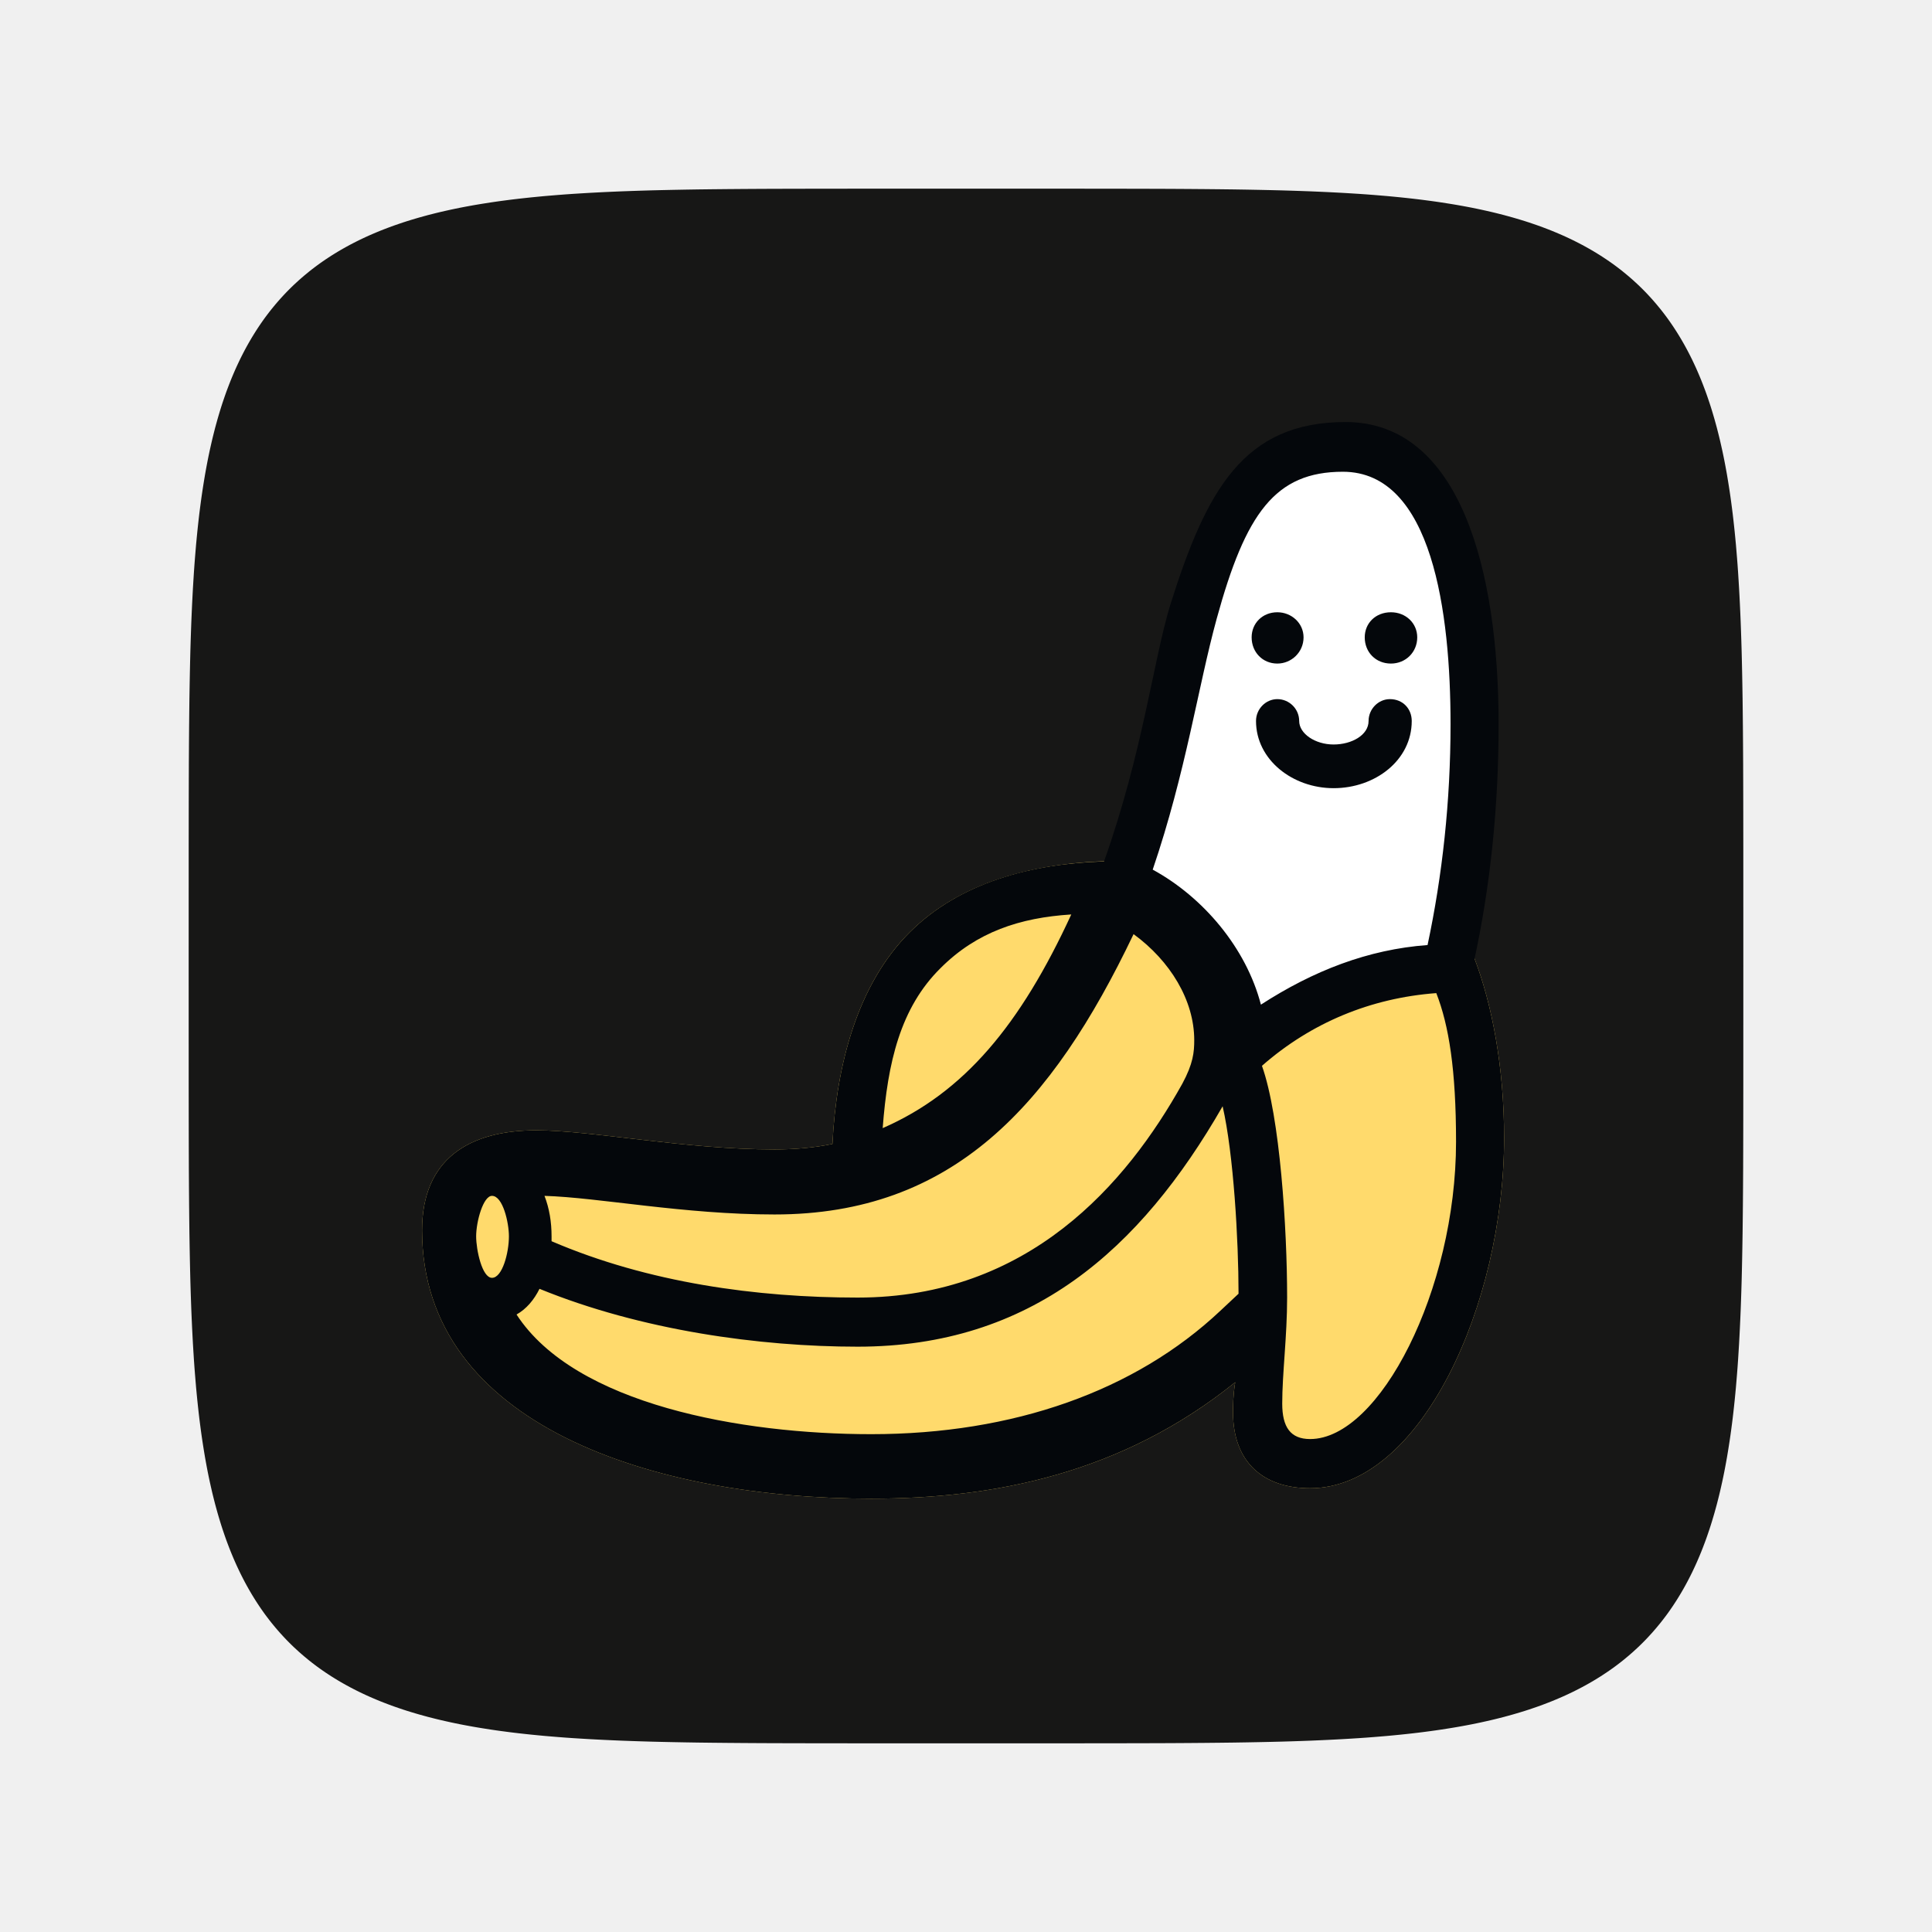
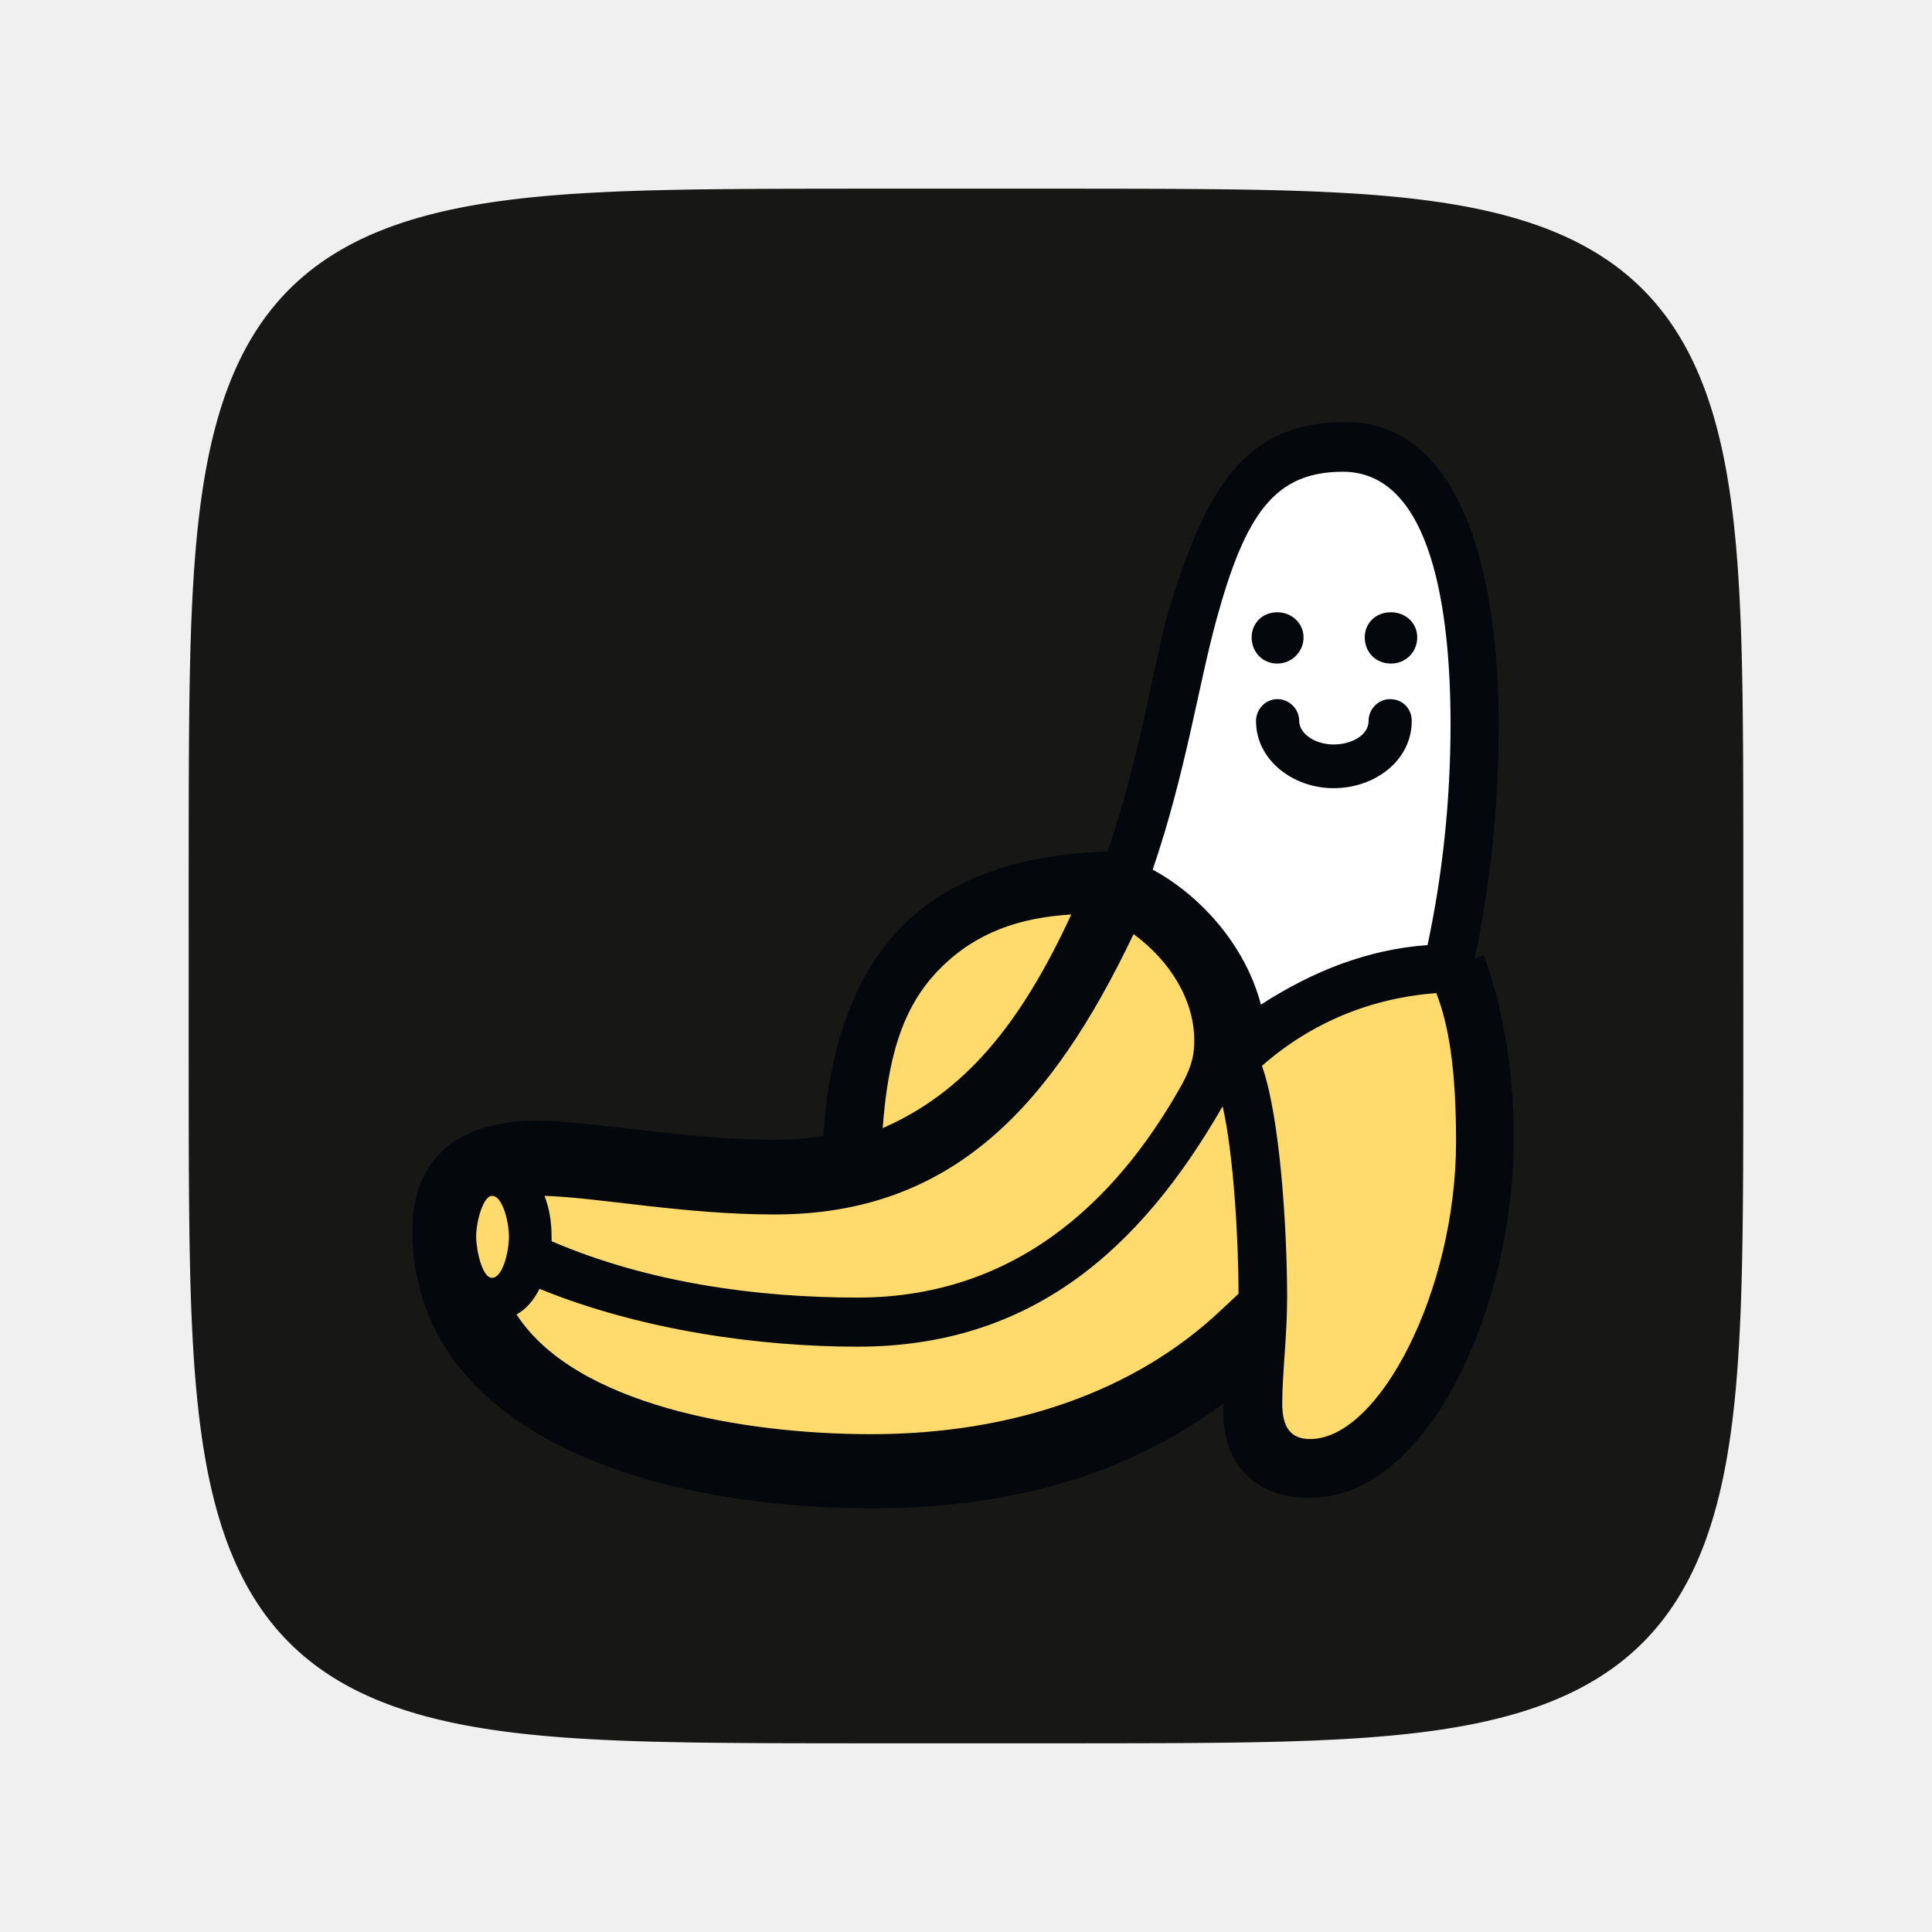
<svg xmlns="http://www.w3.org/2000/svg" viewBox="0 0 1024 1024" width="1024" height="1024">
  <defs>
    <style>
+       /* The colour shapes are stroked in the outline's own black even though
+          the outline is a shape of its own drawn on top: the fills run all the
+          way out to the silhouette, and an antialiased fill edge that
+          coincides with the outline's edge blends the fill into the page - a
+          yellow fringe on the site's dark background.  The stroke buries that
+          seam under black; everywhere else it hides under the outline shape.
+          Dropping these is how the fringe came back once already. */
      .cls-1 {
+         stroke: #04070b;
+         stroke-width: 1;
+         stroke-linejoin: round;
        fill: #FFDA6C;
      }

      .cls-2 {
+         stroke: #04070b;
+         stroke-width: 1;
+         stroke-linejoin: round;
        fill: #fff;
      }

      .cls-3 {
        fill: #04070b;
      }
    </style>
  </defs>
  <path d="M924.00,512.00 L923.99,573.83 L923.97,593.59 L923.94,607.95 L923.90,619.65 L923.84,629.70 L923.77,638.60 L923.69,646.64 L923.60,654.01 L923.49,660.85 L923.37,667.24 L923.24,673.26 L923.10,678.95 L922.94,684.36 L922.77,689.52 L922.59,694.46 L922.39,699.21 L922.18,703.77 L921.96,708.17 L921.73,712.42 L921.48,716.53 L921.23,720.52 L920.96,724.39 L920.67,728.15 L920.37,731.81 L920.07,735.37 L919.74,738.85 L919.41,742.23 L919.06,745.54 L918.70,748.78 L918.33,751.94 L917.94,755.03 L917.54,758.06 L917.13,761.02 L916.70,763.93 L916.26,766.77 L915.81,769.57 L915.35,772.31 L914.87,775.00 L914.38,777.64 L913.88,780.24 L913.36,782.79 L912.83,785.29 L912.28,787.76 L911.73,790.18 L911.16,792.56 L910.57,794.91 L909.98,797.22 L909.36,799.49 L908.74,801.73 L908.10,803.93 L907.45,806.10 L906.79,808.23 L906.11,810.34 L905.41,812.41 L904.71,814.45 L903.99,816.47 L903.25,818.45 L902.50,820.41 L901.74,822.34 L900.96,824.24 L900.17,826.11 L899.37,827.96 L898.55,829.78 L897.71,831.58 L896.87,833.35 L896.00,835.10 L895.12,836.83 L894.23,838.53 L893.32,840.21 L892.40,841.86 L891.46,843.50 L890.51,845.11 L889.54,846.70 L888.56,848.27 L887.56,849.81 L886.55,851.34 L885.52,852.85 L884.48,854.33 L883.42,855.80 L882.34,857.24 L881.25,858.67 L880.14,860.08 L879.01,861.46 L877.87,862.83 L876.71,864.18 L875.54,865.52 L874.34,866.83 L873.14,868.13 L871.91,869.41 L870.67,870.67 L869.41,871.91 L868.13,873.14 L866.83,874.34 L865.52,875.54 L864.18,876.71 L862.83,877.87 L861.46,879.01 L860.08,880.14 L858.67,881.25 L857.24,882.34 L855.80,883.42 L854.33,884.48 L852.85,885.52 L851.34,886.55 L849.81,887.56 L848.27,888.56 L846.70,889.54 L845.11,890.51 L843.50,891.46 L841.86,892.40 L840.21,893.32 L838.53,894.23 L836.83,895.12 L835.10,896.00 L833.35,896.87 L831.58,897.71 L829.78,898.55 L827.96,899.37 L826.11,900.17 L824.24,900.96 L822.34,901.74 L820.41,902.50 L818.45,903.25 L816.47,903.99 L814.45,904.71 L812.41,905.41 L810.34,906.11 L808.23,906.79 L806.10,907.45 L803.93,908.10 L801.73,908.74 L799.49,909.36 L797.22,909.98 L794.91,910.57 L792.56,911.16 L790.18,911.73 L787.76,912.28 L785.29,912.83 L782.79,913.36 L780.24,913.88 L777.64,914.38 L775.00,914.87 L772.31,915.35 L769.57,915.81 L766.77,916.26 L763.93,916.70 L761.02,917.13 L758.06,917.54 L755.03,917.94 L751.94,918.33 L748.78,918.70 L745.54,919.06 L742.23,919.41 L738.85,919.74 L735.37,920.07 L731.81,920.37 L728.15,920.67 L724.39,920.96 L720.52,921.23 L716.53,921.48 L712.42,921.73 L708.17,921.96 L703.77,922.18 L699.21,922.39 L694.46,922.59 L689.52,922.77 L684.36,922.94 L678.95,923.10 L673.26,923.24 L667.24,923.37 L660.85,923.49 L654.01,923.60 L646.64,923.69 L638.60,923.77 L629.70,923.84 L619.65,923.90 L607.95,923.94 L593.59,923.97 L573.83,923.99 L512.00,924.00 L450.17,923.99 L430.41,923.97 L416.05,923.94 L404.35,923.90 L394.30,923.84 L385.40,923.77 L377.36,923.69 L369.99,923.60 L363.15,923.49 L356.76,923.37 L350.74,923.24 L345.05,923.10 L339.64,922.94 L334.48,922.77 L329.54,922.59 L324.79,922.39 L320.23,922.18 L315.83,921.96 L311.58,921.73 L307.47,921.48 L303.48,921.23 L299.61,920.96 L295.85,920.67 L292.19,920.37 L288.63,920.07 L285.15,919.74 L281.77,919.41 L278.46,919.06 L275.22,918.70 L272.06,918.33 L268.97,917.94 L265.94,917.54 L262.98,917.13 L260.07,916.70 L257.23,916.26 L254.43,915.81 L251.69,915.35 L249.00,914.87 L246.36,914.38 L243.76,913.88 L241.21,913.36 L238.71,912.83 L236.24,912.28 L233.82,911.73 L231.44,911.16 L229.09,910.57 L226.78,909.98 L224.51,909.36 L222.27,908.74 L220.07,908.10 L217.90,907.45 L215.77,906.79 L213.66,906.11 L211.59,905.41 L209.55,904.71 L207.53,903.99 L205.55,903.25 L203.59,902.50 L201.66,901.74 L199.76,900.96 L197.89,900.17 L196.04,899.37 L194.22,898.55 L192.42,897.71 L190.65,896.87 L188.90,896.00 L187.17,895.12 L185.47,894.23 L183.79,893.32 L182.14,892.40 L180.50,891.46 L178.89,890.51 L177.30,889.54 L175.73,888.56 L174.19,887.56 L172.66,886.55 L171.15,885.52 L169.67,884.48 L168.20,883.42 L166.76,882.34 L165.33,881.25 L163.92,880.14 L162.54,879.01 L161.17,877.87 L159.82,876.71 L158.48,875.54 L157.17,874.34 L155.87,873.14 L154.59,871.91 L153.33,870.67 L152.09,869.41 L150.86,868.13 L149.66,866.83 L148.46,865.52 L147.29,864.18 L146.13,862.83 L144.99,861.46 L143.86,860.08 L142.75,858.67 L141.66,857.24 L140.58,855.80 L139.52,854.33 L138.48,852.85 L137.45,851.34 L136.44,849.81 L135.44,848.27 L134.46,846.70 L133.49,845.11 L132.54,843.50 L131.60,841.86 L130.68,840.21 L129.77,838.53 L128.88,836.83 L128.00,835.10 L127.13,833.35 L126.29,831.58 L125.45,829.78 L124.63,827.96 L123.83,826.11 L123.04,824.24 L122.26,822.34 L121.50,820.41 L120.75,818.45 L120.01,816.47 L119.29,814.45 L118.59,812.41 L117.89,810.34 L117.21,808.23 L116.55,806.10 L115.90,803.93 L115.26,801.73 L114.64,799.49 L114.02,797.22 L113.43,794.91 L112.84,792.56 L112.27,790.18 L111.72,787.76 L111.17,785.29 L110.64,782.79 L110.12,780.24 L109.62,777.64 L109.13,775.00 L108.65,772.31 L108.19,769.57 L107.74,766.77 L107.30,763.93 L106.87,761.02 L106.46,758.06 L106.06,755.03 L105.67,751.94 L105.30,748.78 L104.94,745.54 L104.59,742.23 L104.26,738.85 L103.93,735.37 L103.63,731.81 L103.33,728.15 L103.04,724.39 L102.77,720.52 L102.52,716.53 L102.27,712.42 L102.04,708.17 L101.82,703.77 L101.61,699.21 L101.41,694.46 L101.23,689.52 L101.06,684.36 L100.90,678.95 L100.76,673.26 L100.63,667.24 L100.51,660.85 L100.40,654.01 L100.31,646.64 L100.23,638.60 L100.16,629.70 L100.10,619.65 L100.06,607.95 L100.03,593.59 L100.01,573.83 L100.00,512.00 L100.01,450.17 L100.03,430.41 L100.06,416.05 L100.10,404.35 L100.16,394.30 L100.23,385.40 L100.31,377.36 L100.40,369.99 L100.51,363.15 L100.63,356.76 L100.76,350.74 L100.90,345.05 L101.06,339.64 L101.23,334.48 L101.41,329.54 L101.61,324.79 L101.82,320.23 L102.04,315.83 L102.27,311.58 L102.52,307.47 L102.77,303.48 L103.04,299.61 L103.33,295.85 L103.63,292.19 L103.93,288.63 L104.26,285.15 L104.59,281.77 L104.94,278.46 L105.30,275.22 L105.67,272.06 L106.06,268.97 L106.46,265.94 L106.87,262.98 L107.30,260.07 L107.74,257.23 L108.19,254.43 L108.65,251.69 L109.13,249.00 L109.62,246.36 L110.12,243.76 L110.64,241.21 L111.17,238.71 L111.72,236.24 L112.27,233.82 L112.84,231.44 L113.43,229.09 L114.02,226.78 L114.64,224.51 L115.26,222.27 L115.90,220.07 L116.55,217.90 L117.21,215.77 L117.89,213.66 L118.59,211.59 L119.29,209.55 L120.01,207.53 L120.75,205.55 L121.50,203.59 L122.26,201.66 L123.04,199.76 L123.83,197.89 L124.63,196.04 L125.45,194.22 L126.29,192.42 L127.13,190.65 L128.00,188.90 L128.88,187.17 L129.77,185.47 L130.68,183.79 L131.60,182.14 L132.54,180.50 L133.49,178.89 L134.46,177.30 L135.44,175.73 L136.44,174.19 L137.45,172.66 L138.48,171.15 L139.52,169.67 L140.58,168.20 L141.66,166.76 L142.75,165.33 L143.86,163.92 L144.99,162.54 L146.13,161.17 L147.29,159.82 L148.46,158.48 L149.66,157.17 L150.86,155.87 L152.09,154.59 L153.33,153.33 L154.59,152.09 L155.87,150.86 L157.17,149.66 L158.48,148.46 L159.82,147.29 L161.17,146.13 L162.54,144.99 L163.92,143.86 L165.33,142.75 L166.76,141.66 L168.20,140.58 L169.67,139.52 L171.15,138.48 L172.66,137.45 L174.19,136.44 L175.73,135.44 L177.30,134.46 L178.89,133.49 L180.50,132.54 L182.14,131.60 L183.79,130.68 L185.47,129.77 L187.17,128.88 L188.90,128.00 L190.65,127.13 L192.42,126.29 L194.22,125.45 L196.04,124.63 L197.89,123.83 L199.76,123.04 L201.66,122.26 L203.59,121.50 L205.55,120.75 L207.53,120.01 L209.55,119.29 L211.59,118.59 L213.66,117.89 L215.77,117.21 L217.90,116.55 L220.07,115.90 L222.27,115.26 L224.51,114.64 L226.78,114.02 L229.09,113.43 L231.44,112.84 L233.82,112.27 L236.24,111.72 L238.71,111.17 L241.21,110.64 L243.76,110.12 L246.36,109.62 L249.00,109.13 L251.69,108.65 L254.43,108.19 L257.23,107.74 L260.07,107.30 L262.98,106.87 L265.94,106.46 L268.97,106.06 L272.06,105.67 L275.22,105.30 L278.46,104.94 L281.77,104.59 L285.15,104.26 L288.63,103.93 L292.19,103.63 L295.85,103.33 L299.61,103.04 L303.48,102.77 L307.47,102.52 L311.58,102.27 L315.83,102.04 L320.23,101.82 L324.79,101.61 L329.54,101.41 L334.48,101.23 L339.64,101.06 L345.05,100.90 L350.74,100.76 L356.76,100.63 L363.15,100.51 L369.99,100.40 L377.36,100.31 L385.40,100.23 L394.30,100.16 L404.35,100.10 L416.05,100.06 L430.41,100.03 L450.17,100.01 L512.00,100.00 L573.83,100.01 L593.59,100.03 L607.95,100.06 L619.65,100.10 L629.70,100.16 L638.60,100.23 L646.64,100.31 L654.01,100.40 L660.85,100.51 L667.24,100.63 L673.26,100.76 L678.95,100.90 L684.36,101.06 L689.52,101.23 L694.46,101.41 L699.21,101.61 L703.77,101.82 L708.17,102.04 L712.42,102.27 L716.53,102.52 L720.52,102.77 L724.39,103.04 L728.15,103.33 L731.81,103.63 L735.37,103.93 L738.85,104.26 L742.23,104.59 L745.54,104.94 L748.78,105.30 L751.94,105.67 L755.03,106.06 L758.06,106.46 L761.02,106.87 L763.93,107.30 L766.77,107.74 L769.57,108.19 L772.31,108.65 L775.00,109.13 L777.64,109.62 L780.24,110.12 L782.79,110.64 L785.29,111.17 L787.76,111.72 L790.18,112.27 L792.56,112.84 L794.91,113.43 L797.22,114.02 L799.49,114.64 L801.73,115.26 L803.93,115.90 L806.10,116.55 L808.23,117.21 L810.34,117.89 L812.41,118.59 L814.45,119.29 L816.47,120.01 L818.45,120.75 L820.41,121.50 L822.34,122.26 L824.24,123.04 L826.11,123.83 L827.96,124.63 L829.78,125.45 L831.58,126.29 L833.35,127.13 L835.10,128.00 L836.83,128.88 L838.53,129.77 L840.21,130.68 L841.86,131.60 L843.50,132.54 L845.11,133.49 L846.70,134.46 L848.27,135.44 L849.81,136.44 L851.34,137.45 L852.85,138.48 L854.33,139.52 L855.80,140.58 L857.24,141.66 L858.67,142.75 L860.08,143.86 L861.46,144.99 L862.83,146.13 L864.18,147.29 L865.52,148.46 L866.83,149.66 L868.13,150.86 L869.41,152.09 L870.67,153.33 L871.91,154.59 L873.14,155.87 L874.34,157.17 L875.54,158.48 L876.71,159.82 L877.87,161.17 L879.01,162.54 L880.14,163.92 L881.25,165.33 L882.34,166.76 L883.42,168.20 L884.48,169.67 L885.52,171.15 L886.55,172.66 L887.56,174.19 L888.56,175.73 L889.54,177.30 L890.51,178.89 L891.46,180.50 L892.40,182.14 L893.32,183.79 L894.23,185.47 L895.12,187.17 L896.00,188.90 L896.87,190.65 L897.71,192.42 L898.55,194.22 L899.37,196.04 L900.17,197.89 L900.96,199.76 L901.74,201.66 L902.50,203.59 L903.25,205.55 L903.99,207.53 L904.71,209.55 L905.41,211.59 L906.11,213.66 L906.79,215.77 L907.45,217.90 L908.10,220.07 L908.74,222.27 L909.36,224.51 L909.98,226.78 L910.57,229.09 L911.16,231.44 L911.73,233.82 L912.28,236.24 L912.83,238.71 L913.36,241.21 L913.88,243.76 L914.38,246.36 L914.87,249.00 L915.35,251.69 L915.81,254.43 L916.26,257.23 L916.70,260.07 L917.13,262.98 L917.54,265.94 L917.94,268.97 L918.33,272.06 L918.70,275.22 L919.06,278.46 L919.41,281.77 L919.74,285.15 L920.07,288.63 L920.37,292.19 L920.67,295.85 L920.96,299.61 L921.23,303.48 L921.48,307.47 L921.73,311.58 L921.96,315.83 L922.18,320.23 L922.39,324.79 L922.59,329.54 L922.77,334.48 L922.94,339.64 L923.10,345.05 L923.24,350.74 L923.37,356.76 L923.49,363.15 L923.60,369.99 L923.69,377.36 L923.77,385.40 L923.84,394.30 L923.90,404.35 L923.94,416.05 L923.97,430.41 L923.99,450.17 Z" fill="#171716" />
  <svg x="212.00" y="212.00" width="600.00" height="600.00" viewBox="-1.0 -1.0 58.693 58.407">
    <path class="cls-1" d="M 54.715 27.824 L 42.051 32.359 L 36.496 22.754 C 32.445 22.754 28.25 23.633 25.418 26.465 C 22.727 29.156 21.621 33.324 21.422 37.43 C 20.461 37.629 19.438 37.715 18.418 37.715 C 13.773 37.715 8.926 36.723 6.062 36.723 C 2.609 36.723 0.145 38.195 0.145 41.906 C 0.145 52.051 12.242 55.82 23.434 55.82 C 29.809 55.82 36.441 54.516 42.305 49.785 C 42.191 50.465 42.191 51.059 42.191 51.344 C 42.191 53.922 43.75 55.281 46.188 55.281 C 51.91 55.281 56.246 45.762 56.246 37.121 C 56.246 33.434 55.621 30.207 54.715 27.824" />
    <path class="cls-1" d="M 6.062 37.219 C 2.465 37.219 0.637 38.797 0.637 41.906 C 0.637 51.812 12.918 55.324 23.434 55.324 C 30.98 55.324 37.051 53.387 41.996 49.402 L 43.008 48.582 L 42.793 49.867 C 42.688 50.508 42.688 51.07 42.688 51.344 C 42.688 53.566 43.93 54.785 46.188 54.785 C 50.703 54.785 55.75 47.23 55.75 37.121 C 55.75 33.977 55.281 30.922 54.418 28.457 L 47.418 29.477 L 42.34 32.273 L 40.477 27.473 L 36.211 23.25 C 31.598 23.297 28.086 24.496 25.77 26.816 C 22.871 29.715 22.074 34.199 21.918 37.453 L 21.898 37.84 L 21.523 37.914 C 20.574 38.109 19.531 38.211 18.418 38.211 C 15.785 38.211 13.109 37.898 10.746 37.621 C 8.895 37.402 7.293 37.219 6.062 37.219" />
    <path class="cls-2" d="M 43.277 31.066 C 42.383 27.938 39.766 25.137 36.715 23.633 C 38.738 18.242 39.469 13.547 40.594 9.812 C 42.352 4.004 44.141 1.715 48.25 1.715 C 53.688 1.715 54.781 9.512 54.781 15.625 C 54.781 19.867 54.285 23.961 53.387 27.785 C 49.773 28.027 46.461 29.199 43.277 31.066" />
    <path class="cls-3" d="M 23.434 55.82 C 29.809 55.82 36.438 54.516 42.305 49.785 C 42.191 50.465 42.191 51.059 42.191 51.344 C 42.191 53.922 43.75 55.281 46.188 55.281 C 51.91 55.281 56.246 45.762 56.246 37.117 C 56.246 33.434 55.621 30.207 54.715 27.824 C 55.539 24 55.961 19.918 55.961 15.668 C 55.961 7.652 53.953 0 48.027 0 C 42.73 0 40.805 3.543 38.934 9.492 C 38.055 12.383 37.516 17.113 35.504 22.781 C 31.766 22.895 28.023 23.859 25.418 26.465 C 22.727 29.156 21.621 33.324 21.422 37.43 C 20.461 37.629 19.438 37.715 18.418 37.715 C 13.773 37.715 8.926 36.723 6.066 36.723 C 2.609 36.723 0.145 38.195 0.145 41.906 C 0.145 52.051 12.242 55.82 23.434 55.82 M 2.949 42.219 C 2.949 41.453 3.316 40.121 3.77 40.121 C 4.336 40.121 4.648 41.512 4.648 42.219 C 4.648 43.07 4.309 44.371 3.77 44.371 C 3.258 44.371 2.949 42.926 2.949 42.219 M 5.043 46.273 C 5.555 45.988 5.953 45.508 6.234 44.941 C 11.504 47.094 17.652 47.941 22.727 47.941 C 31.707 47.941 37.375 42.926 41.652 35.477 C 42.219 37.941 42.477 42.418 42.477 45.195 L 41.539 46.074 C 37.121 50.238 30.801 52.477 23.434 52.477 C 16.719 52.477 8.078 50.945 5.043 46.273 M 6.492 40.121 C 9.324 40.207 13.715 41.086 18.418 41.086 C 27.656 41.086 32.785 35.449 37.035 26.551 C 38.934 27.938 40.18 29.98 40.18 32.047 C 40.18 32.672 40.125 33.266 39.559 34.312 C 36.668 39.5 31.594 45.395 22.727 45.395 C 17.512 45.395 11.875 44.629 6.859 42.473 L 6.859 42.219 C 6.859 41.484 6.746 40.773 6.492 40.121 M 24.027 36.609 C 24.285 33.207 24.938 30.375 27.031 28.309 C 28.902 26.438 31.141 25.699 33.805 25.531 C 31.168 31.254 28.25 34.766 24.027 36.609 M 38.027 23.207 C 39.754 18.133 40.379 13.715 41.344 10.199 C 42.844 4.73 44.375 2.578 47.887 2.578 C 52.535 2.578 53.469 9.918 53.469 15.668 C 53.469 19.664 53.043 23.52 52.277 27.117 C 49.191 27.344 46.355 28.449 43.637 30.207 C 42.871 27.258 40.633 24.625 38.027 23.207 M 43.156 11.164 C 43.156 11.93 43.723 12.523 44.488 12.523 C 45.223 12.523 45.848 11.93 45.848 11.164 C 45.848 10.426 45.223 9.863 44.488 9.863 C 43.723 9.863 43.156 10.426 43.156 11.164 M 43.383 15.5 C 43.383 17.512 45.281 18.984 47.406 18.984 C 49.559 18.984 51.457 17.539 51.457 15.5 C 51.457 14.875 51.004 14.367 50.324 14.367 C 49.73 14.367 49.219 14.875 49.219 15.5 C 49.219 16.234 48.34 16.719 47.406 16.719 C 46.441 16.719 45.621 16.152 45.621 15.5 C 45.621 14.875 45.109 14.367 44.488 14.367 C 43.891 14.367 43.383 14.875 43.383 15.5 M 43.691 33.379 C 46.242 31.141 49.332 29.863 52.73 29.609 C 53.383 31.281 53.754 33.578 53.754 37.316 C 53.754 44.996 49.785 52.73 46.188 52.73 C 45.168 52.73 44.742 52.109 44.742 50.891 C 44.742 49.332 44.996 47.406 44.996 45.395 C 44.996 41.824 44.629 36.016 43.691 33.379 M 49.02 11.164 C 49.02 11.93 49.586 12.523 50.379 12.523 C 51.145 12.523 51.742 11.93 51.742 11.164 C 51.742 10.426 51.145 9.863 50.379 9.863 C 49.586 9.863 49.02 10.426 49.02 11.164" />
  </svg>
</svg>
